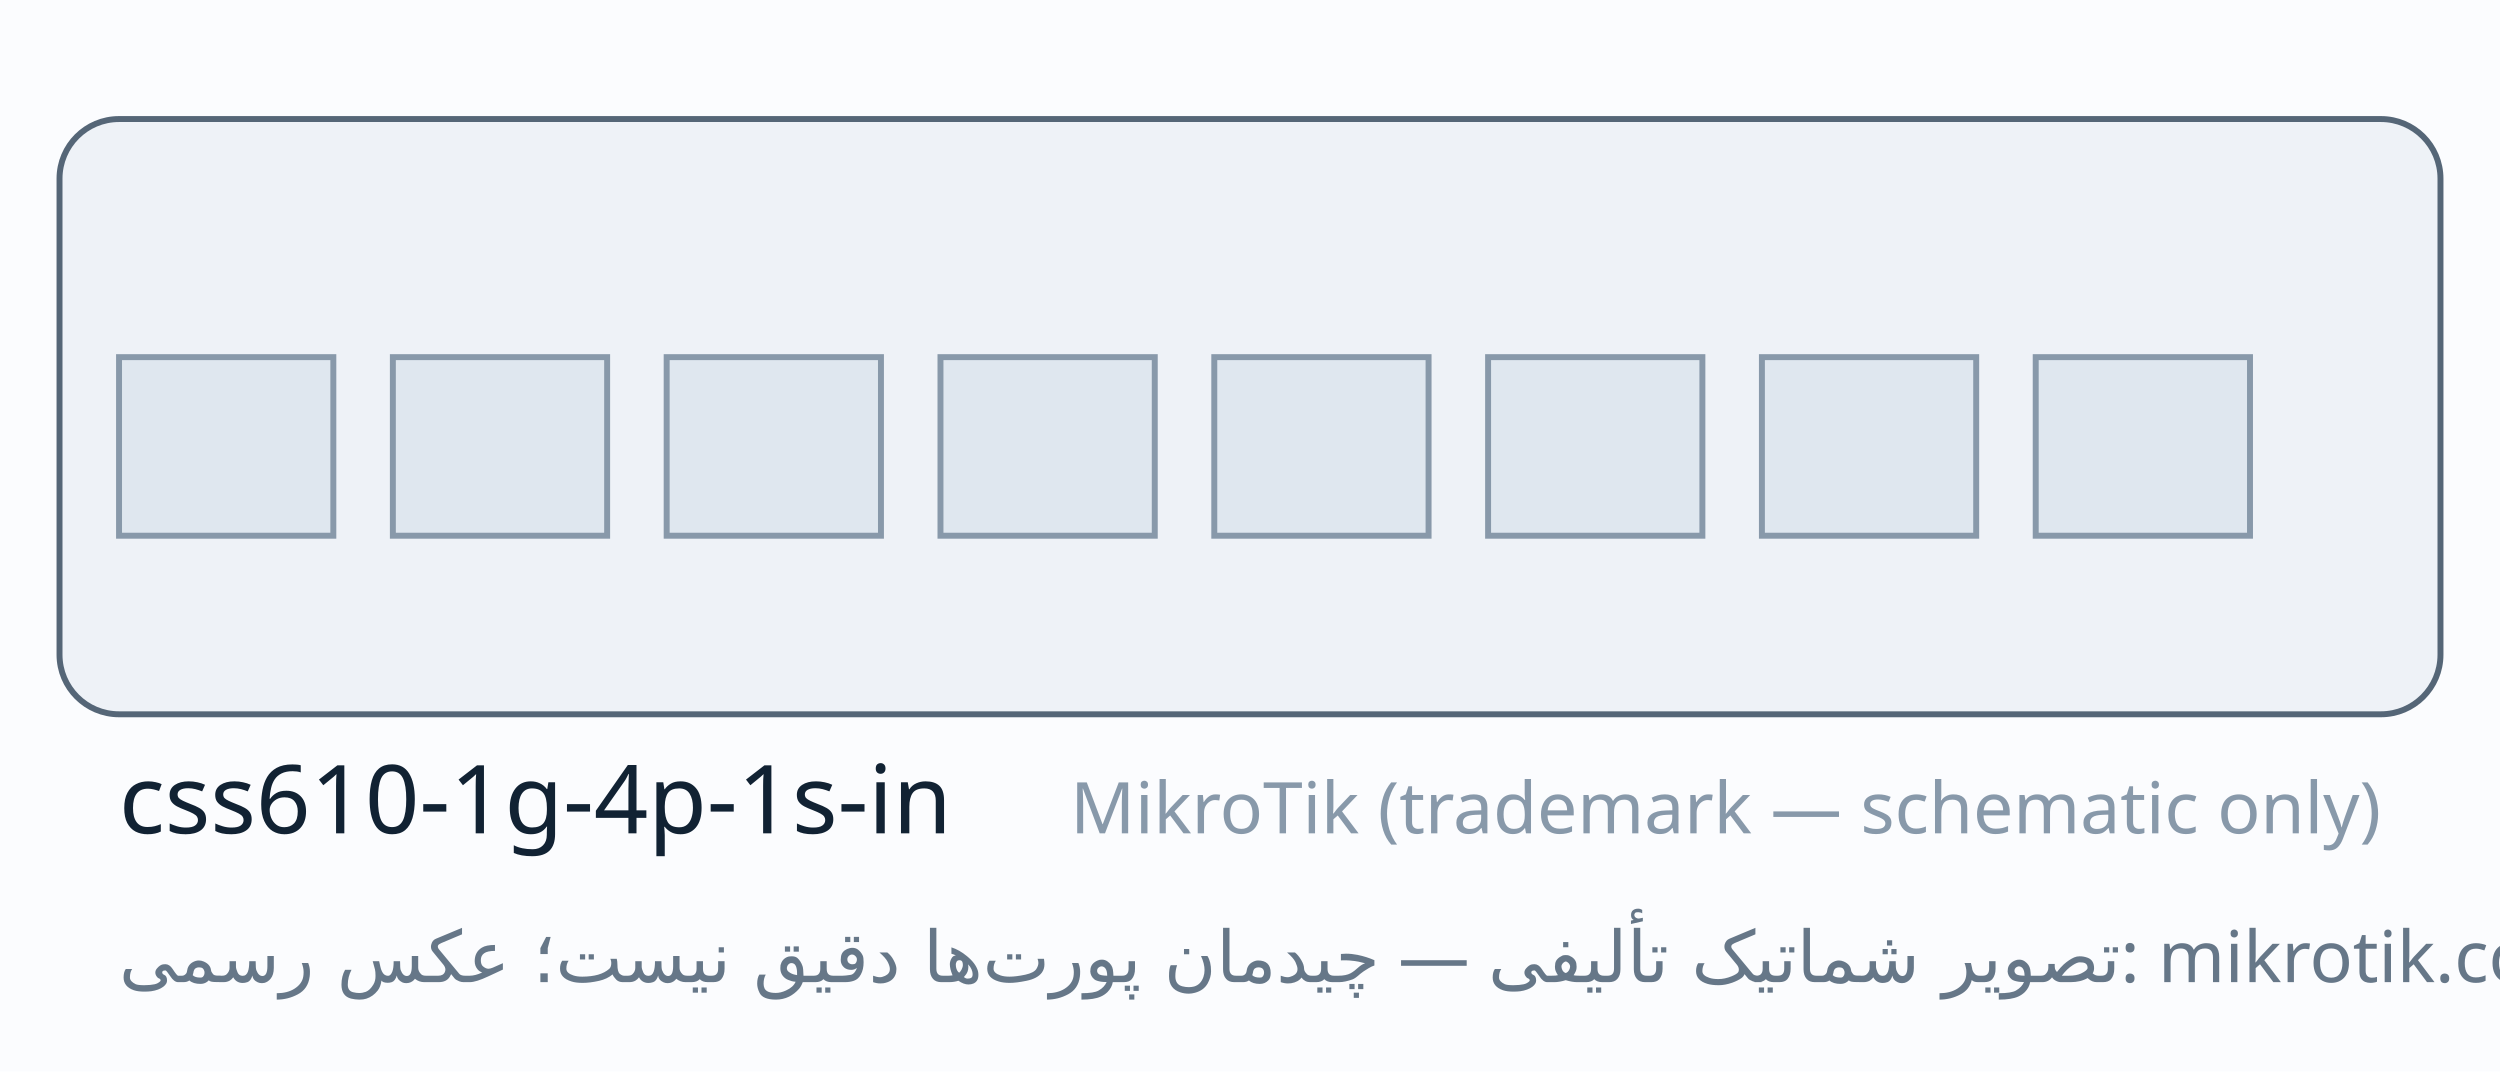
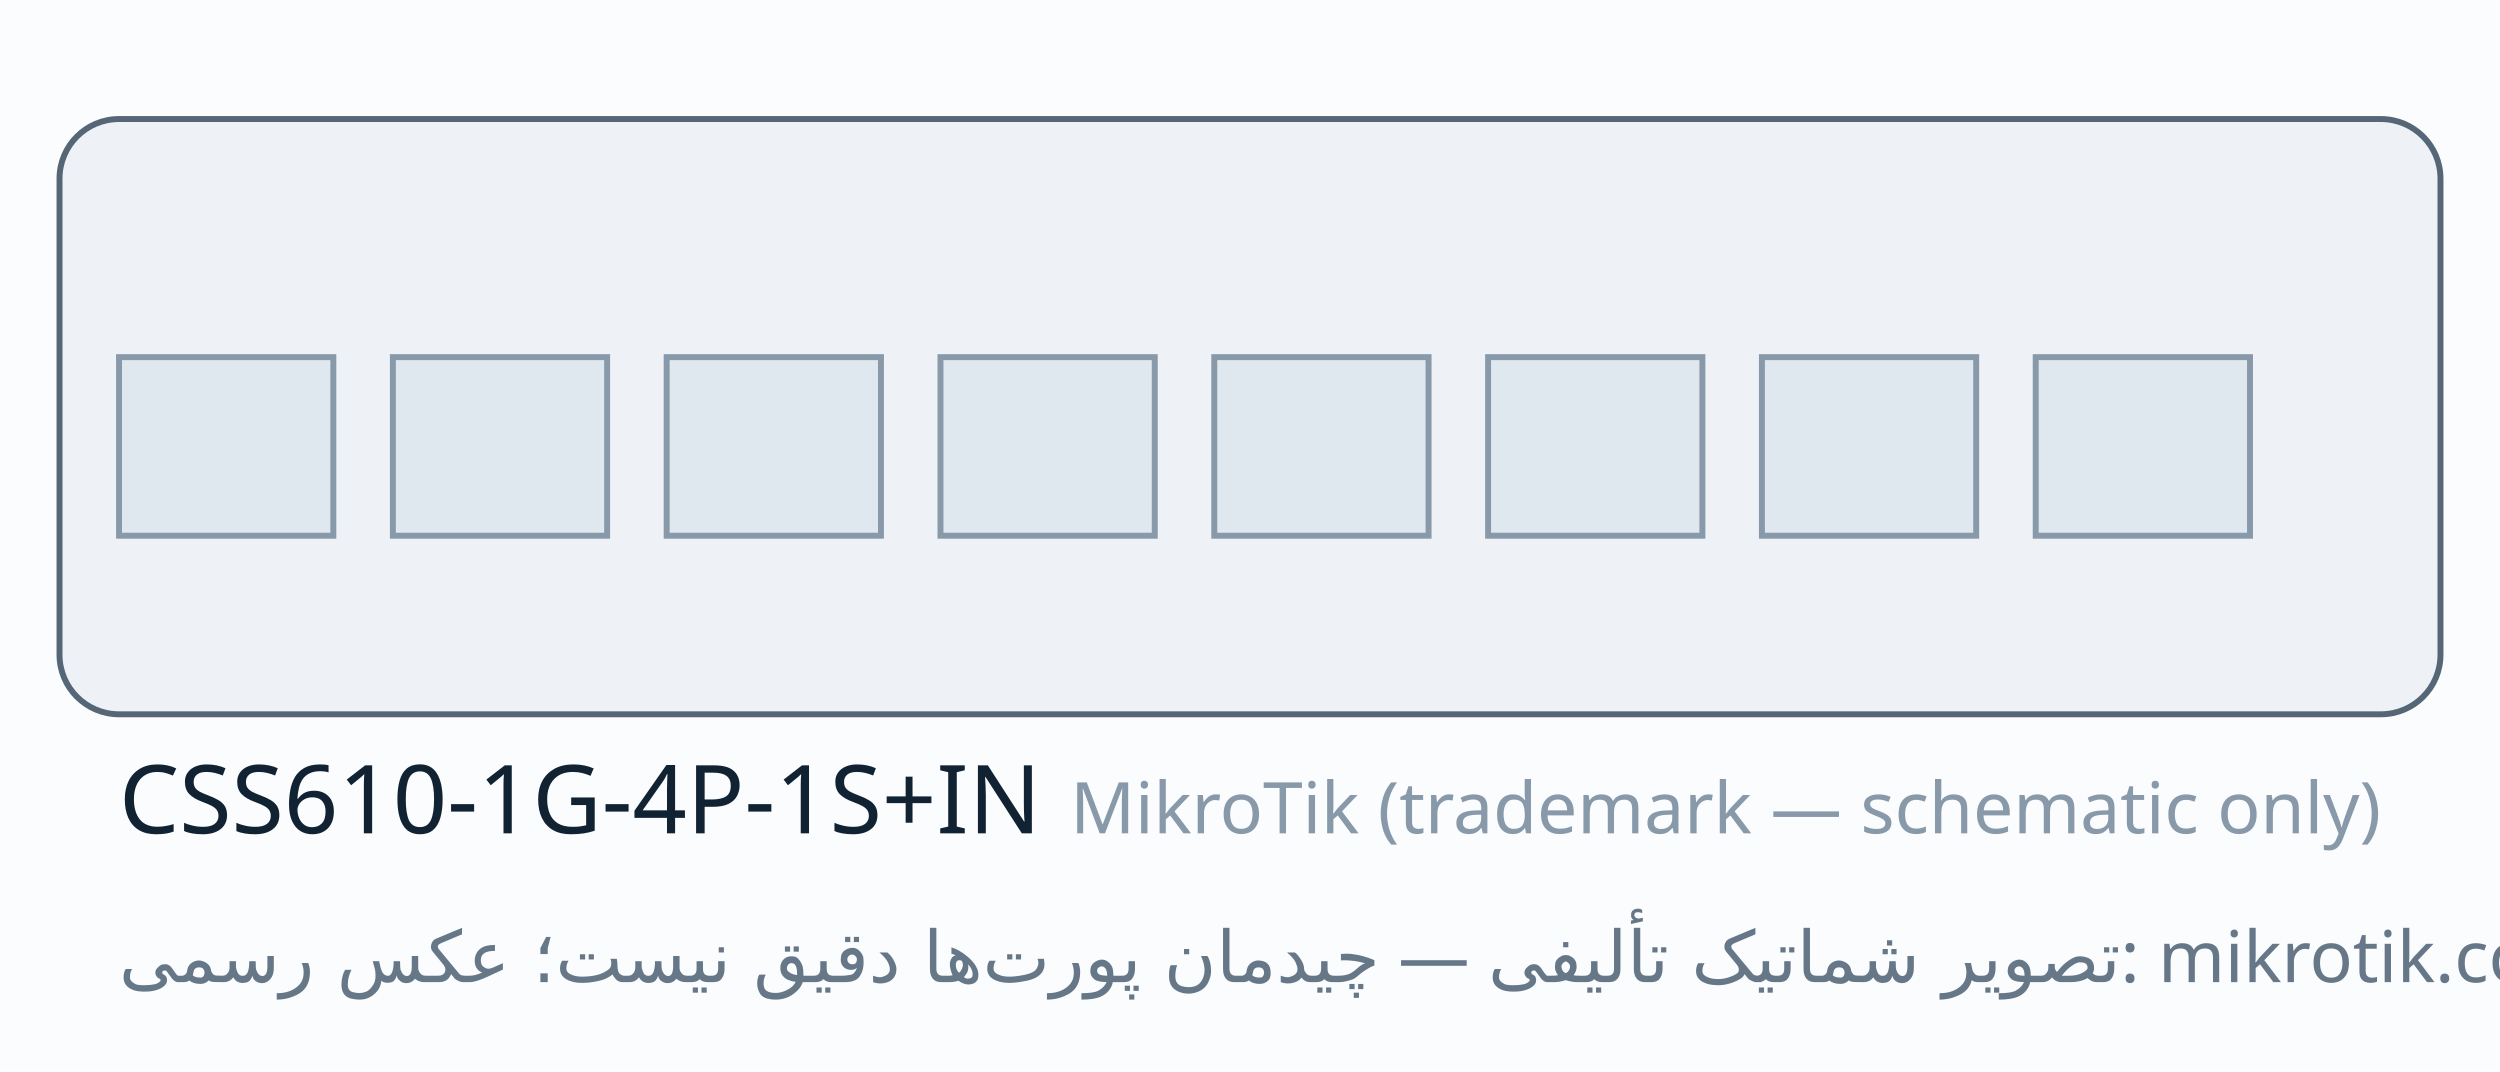
<svg xmlns="http://www.w3.org/2000/svg" viewBox="0 0 420 180" font-family="Tahoma,sans-serif">
  <rect width="420" height="180" fill="#fbfcfe" />
  <rect x="10" y="20" width="400" height="100" rx="10" fill="#eef2f7" stroke="#567" />
  <rect x="20" y="60" width="36" height="30" fill="#dfe7ef" stroke="#89a" />
  <rect x="66" y="60" width="36" height="30" fill="#dfe7ef" stroke="#89a" />
  <rect x="112" y="60" width="36" height="30" fill="#dfe7ef" stroke="#89a" />
  <rect x="158" y="60" width="36" height="30" fill="#dfe7ef" stroke="#89a" />
  <rect x="204" y="60" width="36" height="30" fill="#dfe7ef" stroke="#89a" />
  <rect x="250" y="60" width="36" height="30" fill="#dfe7ef" stroke="#89a" />
  <rect x="296" y="60" width="36" height="30" fill="#dfe7ef" stroke="#89a" />
  <rect x="342" y="60" width="36" height="30" fill="#dfe7ef" stroke="#89a" />
-   <text x="20" y="140" font-size="16" fill="#123">css610-1g-4p-1s-in</text>
+   <text x="20" y="140" font-size="16" fill="#123">CSS610-1G-4P-1S+IN</text>
  <text x="20" y="165" font-size="12" fill="#678">تصویر شماتیک تألیفی — چیدمان پورت‌ها دقیق نیست؛ عکس رسمی: mikrotik.com</text>
  <text x="400" y="140" text-anchor="end" font-size="12" fill="#89a">MikroTik (trademark — schematic only)</text>
</svg>
